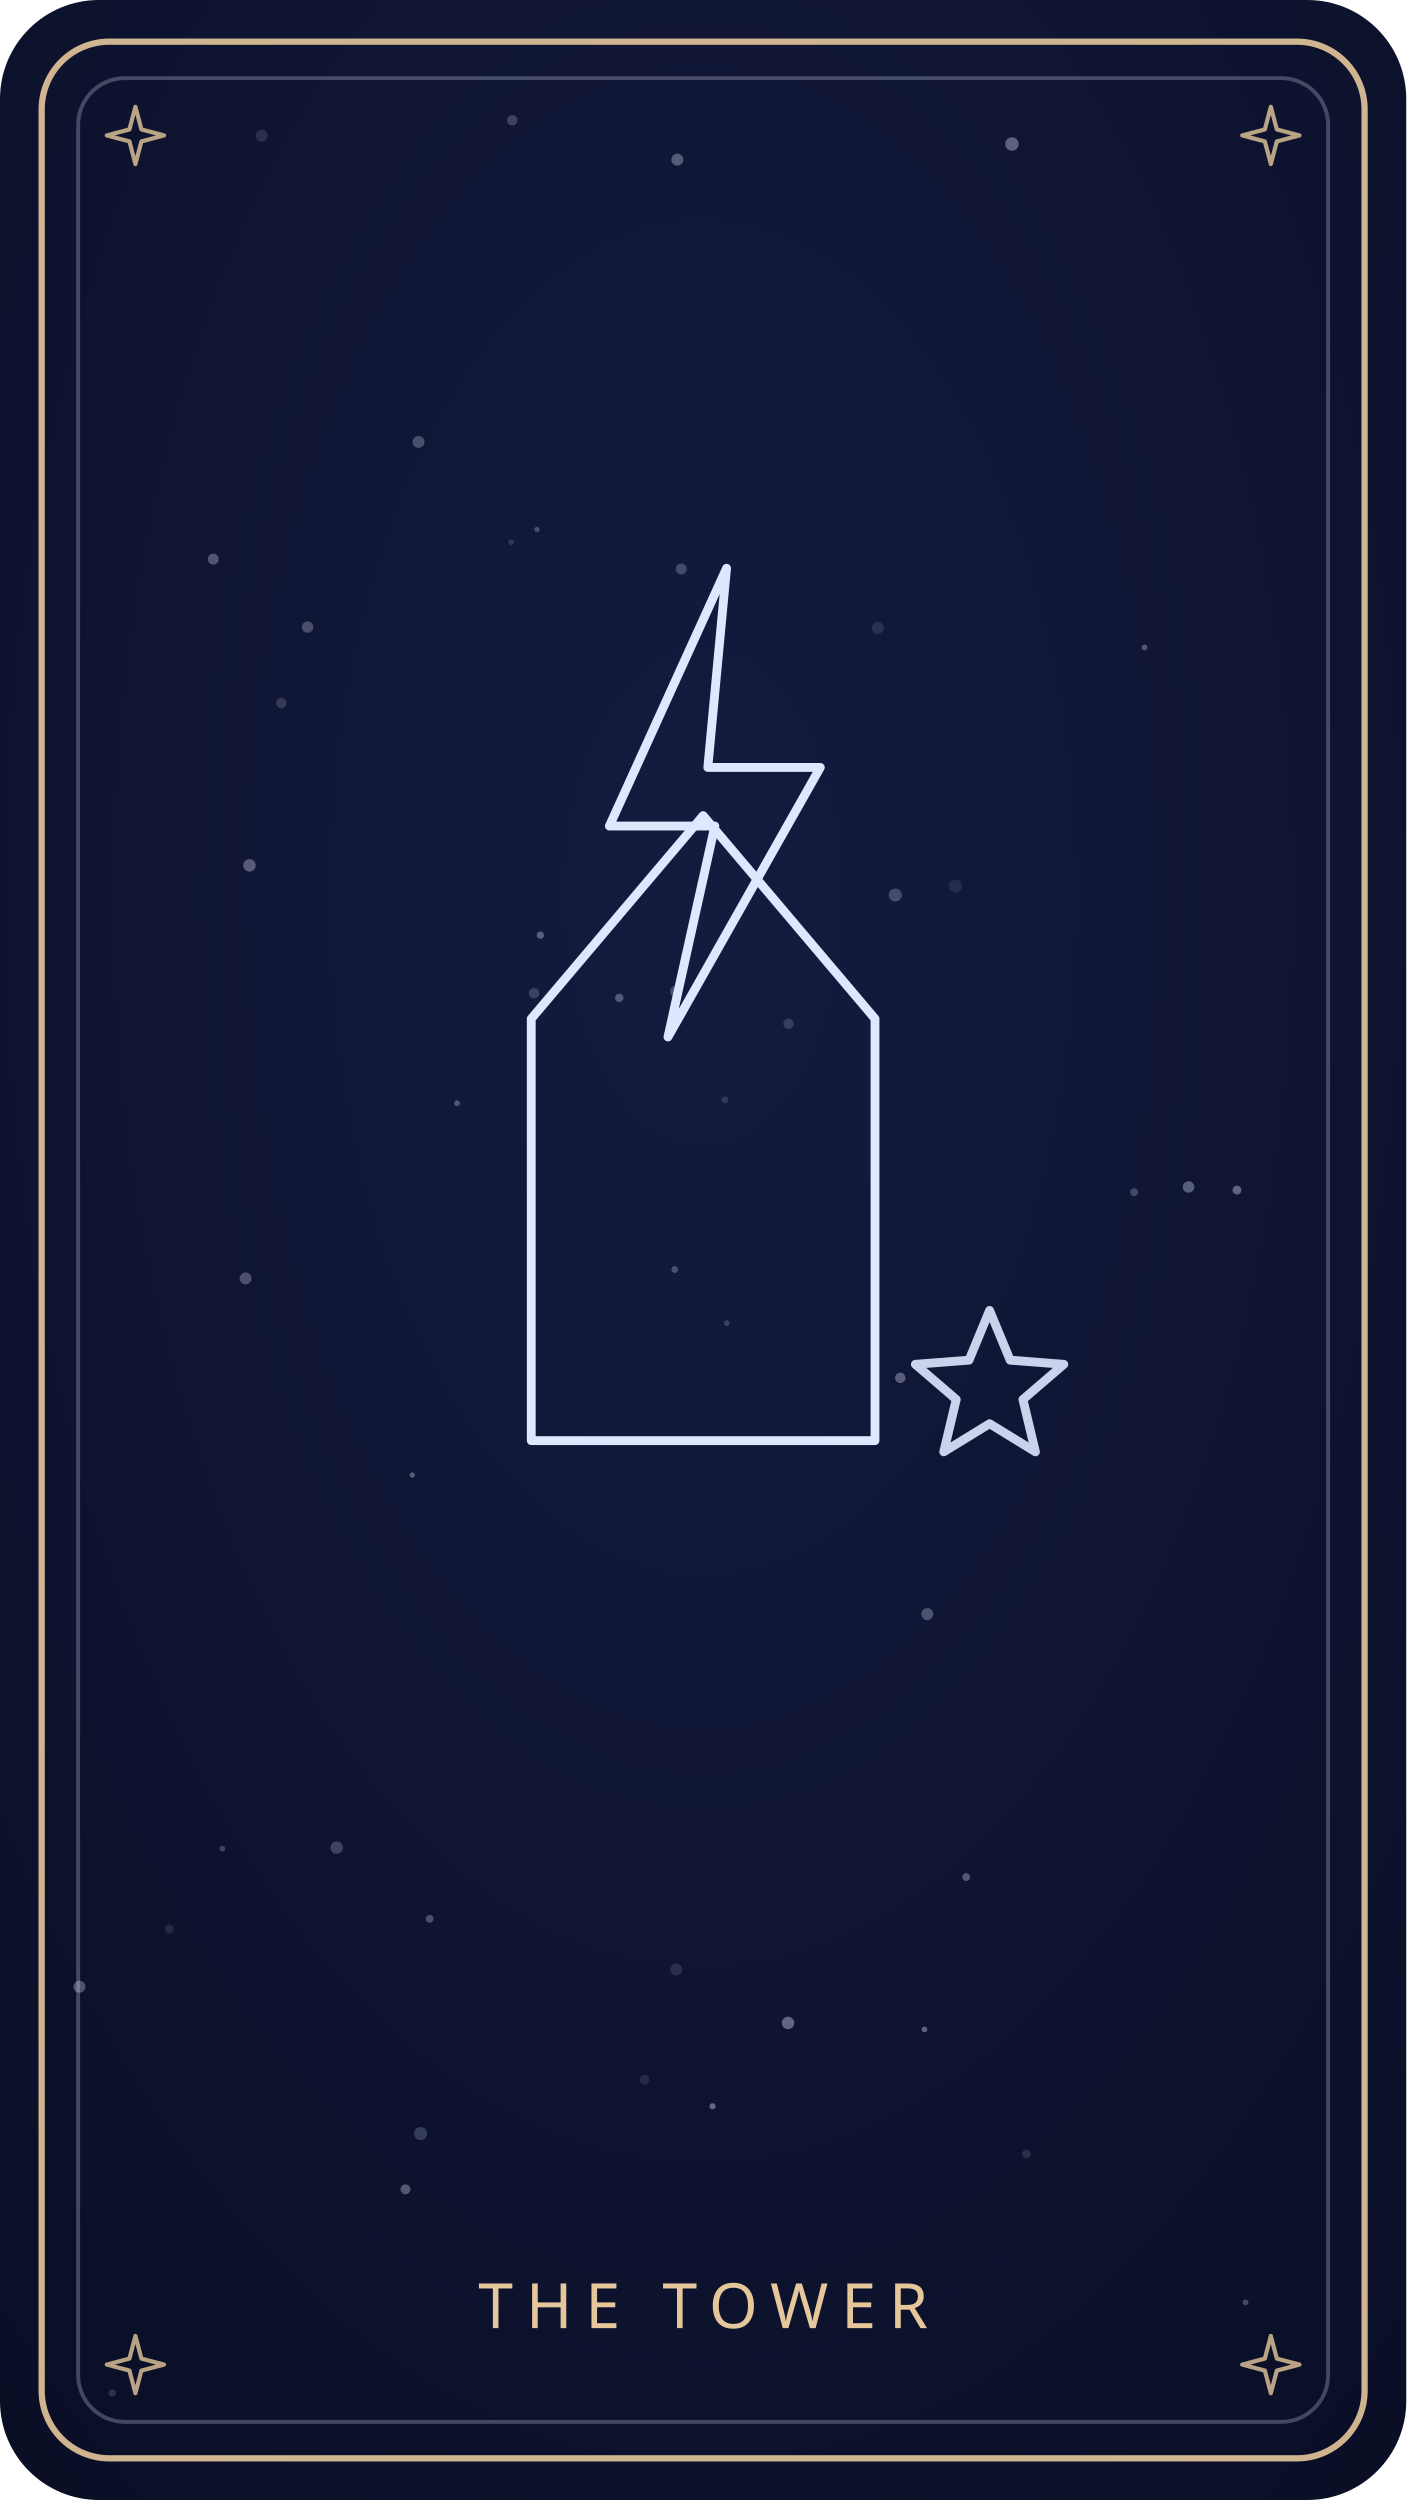
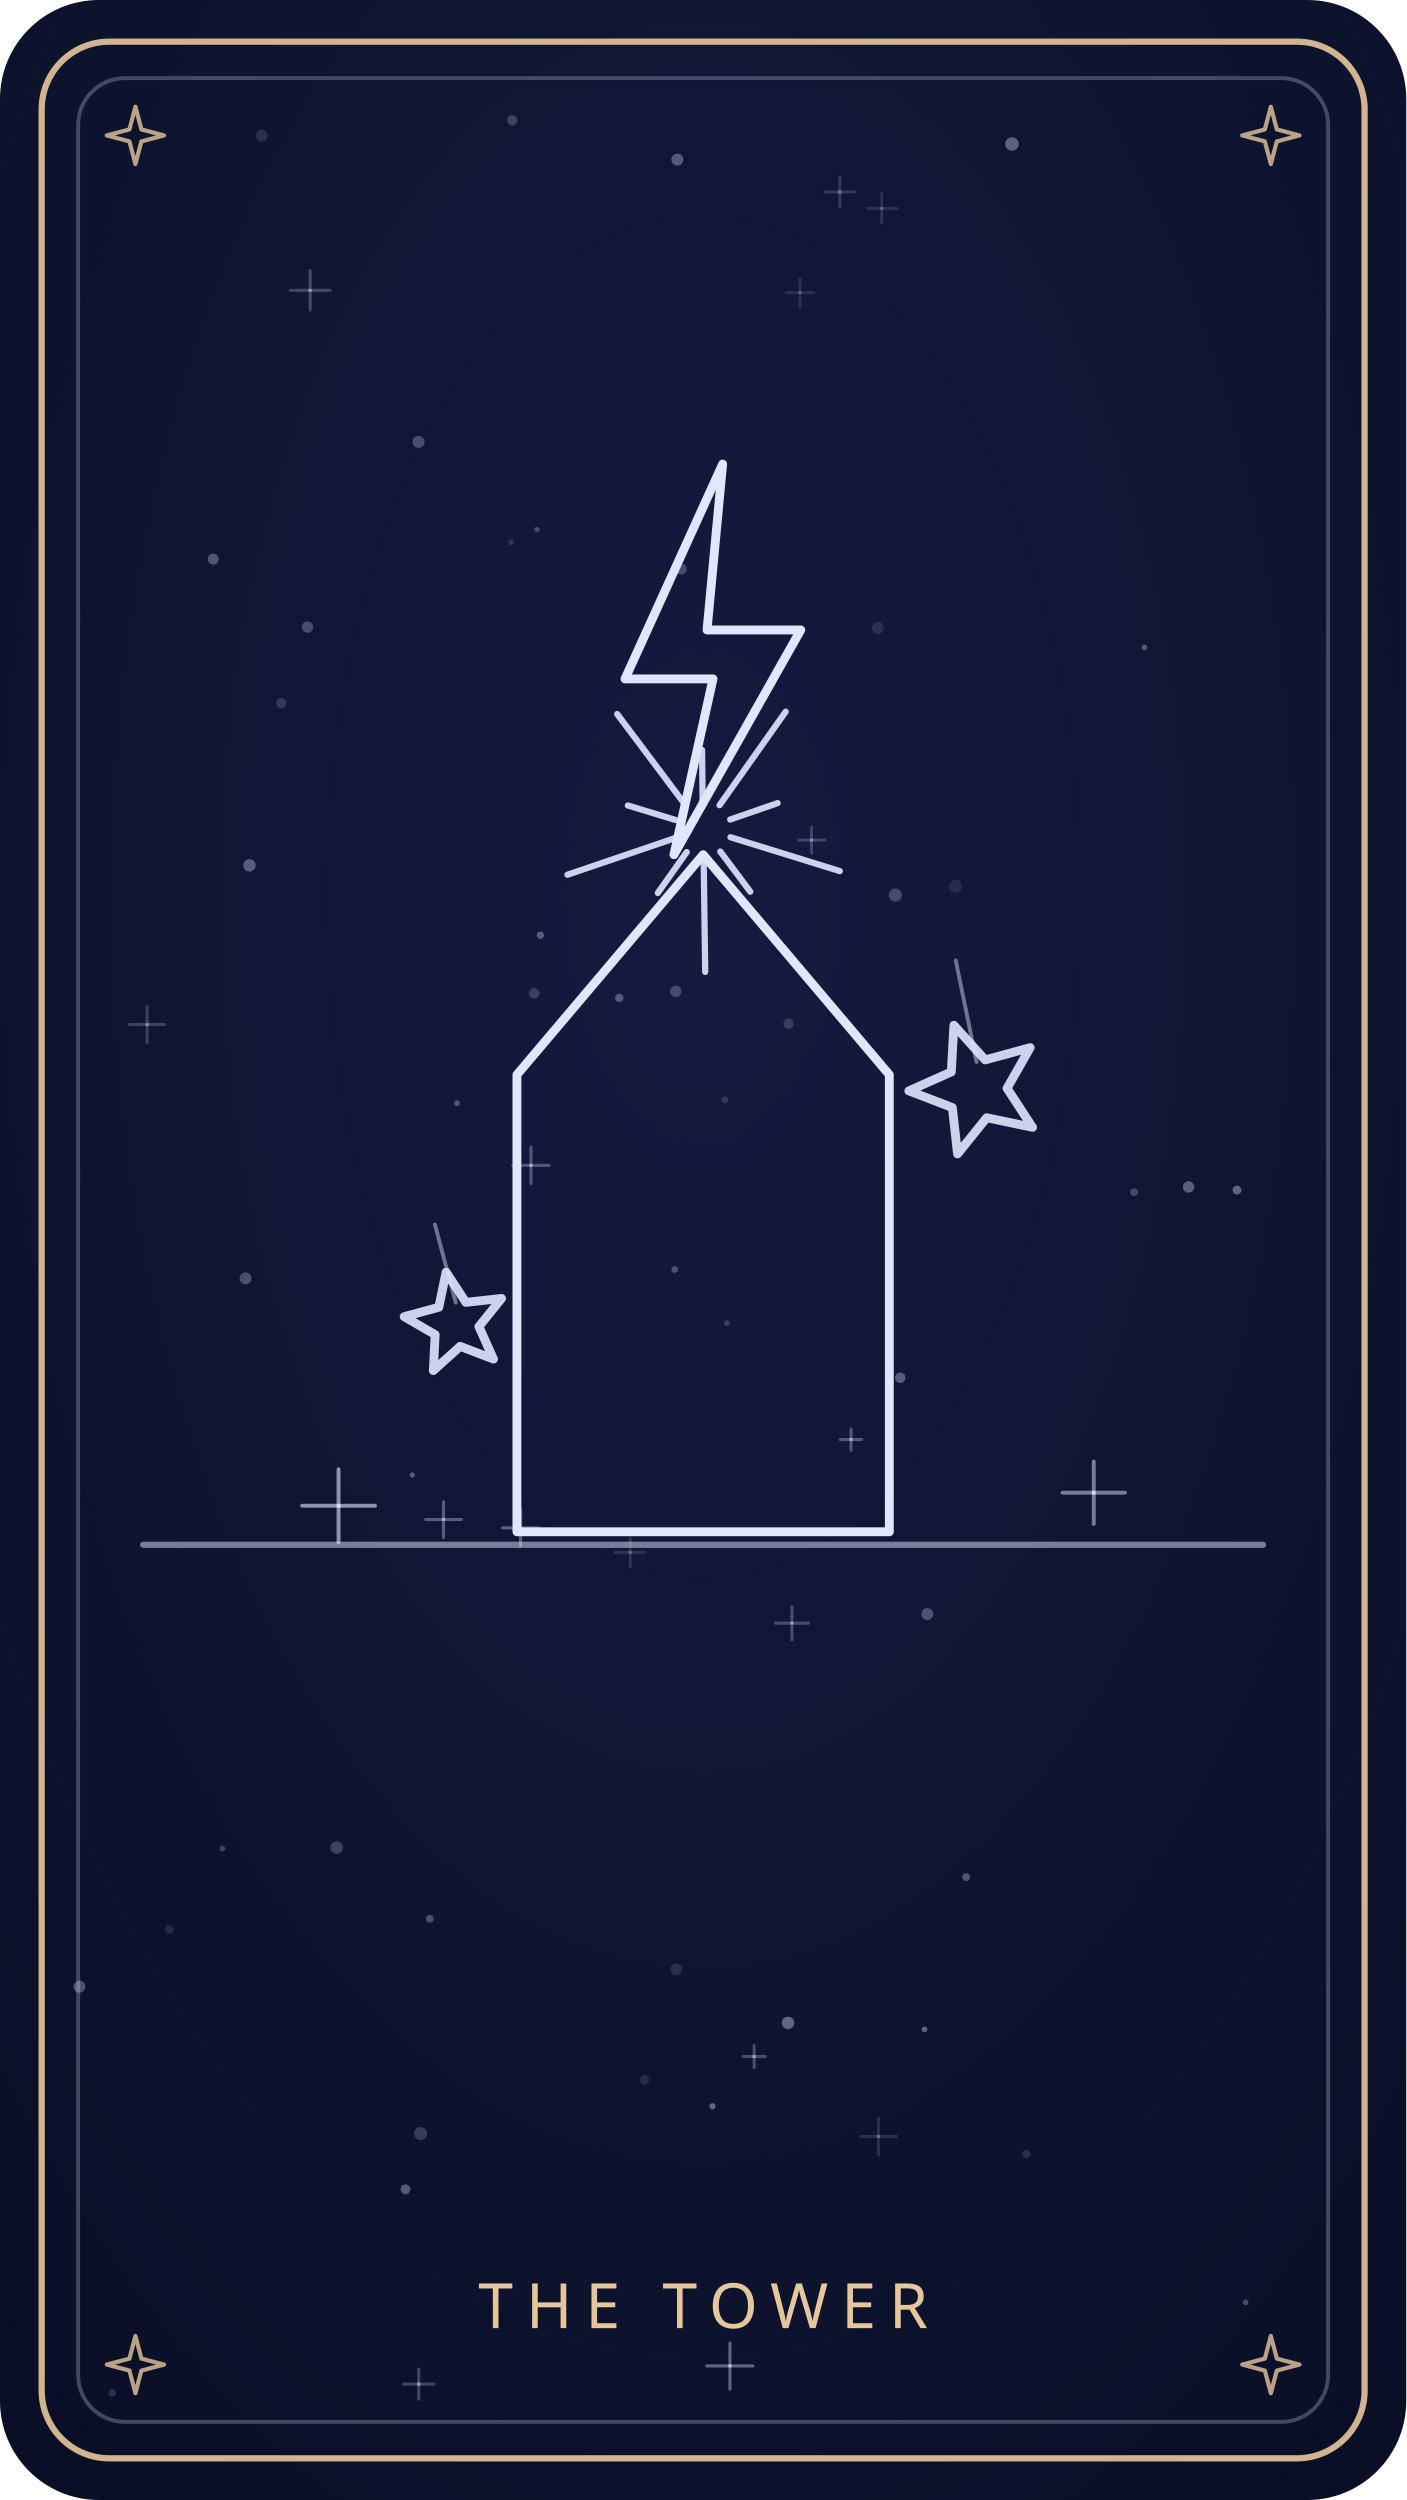
<svg xmlns="http://www.w3.org/2000/svg" viewBox="0 0 540 960" width="540" height="960">
  <defs>
    <radialGradient id="bg" cx="50%" cy="36%" r="85%">
      <stop offset="0%" stop-color="#141b3f" />
      <stop offset="100%" stop-color="#090e24" />
    </radialGradient>
  </defs>
  <rect x="0" y="0" width="540" height="960" rx="38" fill="url(#bg)" />
  <circle cx="205.1" cy="381.4" r="2.0" fill="#dfe7ff" stroke="none" fill-opacity="0.20" />
  <circle cx="343.8" cy="343.7" r="2.5" fill="#dfe7ff" stroke="none" fill-opacity="0.25" />
  <circle cx="259.1" cy="487.5" r="1.3" fill="#dfe7ff" stroke="none" fill-opacity="0.28" />
-   <line x1="311.6" y1="322.6" x2="316.6" y2="322.6" w="1.2" color="#dfe7ff" op="0.208" />
-   <line x1="311.6" y1="322.6" x2="311.6" y2="327.6" w="1.2" color="#dfe7ff" op="0.208" />
-   <line x1="311.6" y1="322.6" x2="306.6" y2="322.6" w="1.2" color="#dfe7ff" op="0.208" />
-   <line x1="311.6" y1="322.6" x2="311.6" y2="317.7" w="1.2" color="#dfe7ff" op="0.208" />
-   <line x1="170.3" y1="583.5" x2="177.2" y2="583.5" w="1.2" color="#dfe7ff" op="0.344" />
-   <line x1="170.3" y1="583.5" x2="170.3" y2="590.4" w="1.2" color="#dfe7ff" op="0.344" />
-   <line x1="170.3" y1="583.5" x2="163.5" y2="583.5" w="1.2" color="#dfe7ff" op="0.344" />
-   <line x1="170.3" y1="583.5" x2="170.3" y2="576.7" w="1.2" color="#dfe7ff" op="0.344" />
+   <line x1="311.6" y1="322.6" x2="316.6" y2="322.6" fill="none" stroke="#dfe7ff" stroke-width="1.2" stroke-linecap="round" stroke-linejoin="round" stroke-opacity="0.21" />
+   <line x1="311.6" y1="322.6" x2="311.6" y2="327.6" fill="none" stroke="#dfe7ff" stroke-width="1.2" stroke-linecap="round" stroke-linejoin="round" stroke-opacity="0.21" />
+   <line x1="311.6" y1="322.6" x2="306.6" y2="322.6" fill="none" stroke="#dfe7ff" stroke-width="1.2" stroke-linecap="round" stroke-linejoin="round" stroke-opacity="0.21" />
+   <line x1="311.6" y1="322.6" x2="311.6" y2="317.7" fill="none" stroke="#dfe7ff" stroke-width="1.2" stroke-linecap="round" stroke-linejoin="round" stroke-opacity="0.21" />
+   <line x1="170.3" y1="583.5" x2="177.2" y2="583.5" fill="none" stroke="#dfe7ff" stroke-width="1.2" stroke-linecap="round" stroke-linejoin="round" stroke-opacity="0.34" />
+   <line x1="170.3" y1="583.5" x2="170.3" y2="590.4" fill="none" stroke="#dfe7ff" stroke-width="1.2" stroke-linecap="round" stroke-linejoin="round" stroke-opacity="0.34" />
+   <line x1="170.3" y1="583.5" x2="163.5" y2="583.5" fill="none" stroke="#dfe7ff" stroke-width="1.2" stroke-linecap="round" stroke-linejoin="round" stroke-opacity="0.34" />
+   <line x1="170.3" y1="583.5" x2="170.3" y2="576.7" fill="none" stroke="#dfe7ff" stroke-width="1.2" stroke-linecap="round" stroke-linejoin="round" stroke-opacity="0.34" />
  <circle cx="118.1" cy="240.8" r="2.2" fill="#dfe7ff" stroke="none" fill-opacity="0.27" />
  <circle cx="95.8" cy="332.3" r="2.4" fill="#dfe7ff" stroke="none" fill-opacity="0.34" />
-   <line x1="289.6" y1="789.7" x2="293.8" y2="789.7" w="1.2" color="#dfe7ff" op="0.275" />
-   <line x1="289.6" y1="789.7" x2="289.6" y2="793.9" w="1.2" color="#dfe7ff" op="0.275" />
-   <line x1="289.6" y1="789.7" x2="285.4" y2="789.7" w="1.2" color="#dfe7ff" op="0.275" />
-   <line x1="289.6" y1="789.7" x2="289.6" y2="785.5" w="1.2" color="#dfe7ff" op="0.275" />
-   <line x1="307.2" y1="112.4" x2="312.5" y2="112.4" w="1.2" color="#dfe7ff" op="0.122" />
-   <line x1="307.2" y1="112.4" x2="307.2" y2="117.8" w="1.2" color="#dfe7ff" op="0.122" />
-   <line x1="307.2" y1="112.4" x2="301.9" y2="112.4" w="1.2" color="#dfe7ff" op="0.122" />
-   <line x1="307.2" y1="112.4" x2="307.2" y2="107.1" w="1.2" color="#dfe7ff" op="0.122" />
+   <line x1="289.6" y1="789.7" x2="293.8" y2="789.7" fill="none" stroke="#dfe7ff" stroke-width="1.2" stroke-linecap="round" stroke-linejoin="round" stroke-opacity="0.28" />
+   <line x1="289.6" y1="789.7" x2="289.6" y2="793.9" fill="none" stroke="#dfe7ff" stroke-width="1.2" stroke-linecap="round" stroke-linejoin="round" stroke-opacity="0.28" />
+   <line x1="289.6" y1="789.7" x2="285.4" y2="789.7" fill="none" stroke="#dfe7ff" stroke-width="1.2" stroke-linecap="round" stroke-linejoin="round" stroke-opacity="0.28" />
+   <line x1="289.6" y1="789.7" x2="289.6" y2="785.5" fill="none" stroke="#dfe7ff" stroke-width="1.2" stroke-linecap="round" stroke-linejoin="round" stroke-opacity="0.28" />
+   <line x1="307.2" y1="112.4" x2="312.5" y2="112.4" fill="none" stroke="#dfe7ff" stroke-width="1.2" stroke-linecap="round" stroke-linejoin="round" stroke-opacity="0.12" />
+   <line x1="307.2" y1="112.4" x2="307.2" y2="117.8" fill="none" stroke="#dfe7ff" stroke-width="1.2" stroke-linecap="round" stroke-linejoin="round" stroke-opacity="0.12" />
+   <line x1="307.2" y1="112.4" x2="301.9" y2="112.4" fill="none" stroke="#dfe7ff" stroke-width="1.2" stroke-linecap="round" stroke-linejoin="round" stroke-opacity="0.12" />
+   <line x1="307.2" y1="112.4" x2="307.2" y2="107.1" fill="none" stroke="#dfe7ff" stroke-width="1.2" stroke-linecap="round" stroke-linejoin="round" stroke-opacity="0.12" />
  <circle cx="278.4" cy="422.3" r="1.3" fill="#dfe7ff" stroke="none" fill-opacity="0.15" />
  <circle cx="388.6" cy="55.3" r="2.6" fill="#dfe7ff" stroke="none" fill-opacity="0.37" />
  <circle cx="259.7" cy="756.3" r="2.3" fill="#dfe7ff" stroke="none" fill-opacity="0.13" />
  <circle cx="475.0" cy="457.0" r="1.7" fill="#dfe7ff" stroke="none" fill-opacity="0.38" />
  <circle cx="175.5" cy="423.6" r="1.1" fill="#dfe7ff" stroke="none" fill-opacity="0.31" />
  <circle cx="435.5" cy="457.8" r="1.5" fill="#dfe7ff" stroke="none" fill-opacity="0.25" />
-   <line x1="160.8" y1="915.5" x2="166.6" y2="915.5" w="1.2" color="#dfe7ff" op="0.247" />
-   <line x1="160.8" y1="915.5" x2="160.8" y2="921.3" w="1.2" color="#dfe7ff" op="0.247" />
-   <line x1="160.8" y1="915.5" x2="155.0" y2="915.5" w="1.2" color="#dfe7ff" op="0.247" />
-   <line x1="160.8" y1="915.5" x2="160.8" y2="909.7" w="1.2" color="#dfe7ff" op="0.247" />
+   <line x1="160.8" y1="915.5" x2="166.6" y2="915.5" fill="none" stroke="#dfe7ff" stroke-width="1.2" stroke-linecap="round" stroke-linejoin="round" stroke-opacity="0.25" />
+   <line x1="160.8" y1="915.5" x2="160.8" y2="921.3" fill="none" stroke="#dfe7ff" stroke-width="1.2" stroke-linecap="round" stroke-linejoin="round" stroke-opacity="0.25" />
+   <line x1="160.8" y1="915.5" x2="155.0" y2="915.5" fill="none" stroke="#dfe7ff" stroke-width="1.2" stroke-linecap="round" stroke-linejoin="round" stroke-opacity="0.25" />
+   <line x1="160.8" y1="915.5" x2="160.8" y2="909.7" fill="none" stroke="#dfe7ff" stroke-width="1.2" stroke-linecap="round" stroke-linejoin="round" stroke-opacity="0.25" />
  <circle cx="94.3" cy="490.9" r="2.3" fill="#dfe7ff" stroke="none" fill-opacity="0.28" />
-   <line x1="338.6" y1="80.0" x2="344.3" y2="80.0" w="1.2" color="#dfe7ff" op="0.13" />
-   <line x1="338.6" y1="80.0" x2="338.6" y2="85.7" w="1.2" color="#dfe7ff" op="0.13" />
-   <line x1="338.6" y1="80.0" x2="333.0" y2="80.0" w="1.2" color="#dfe7ff" op="0.13" />
-   <line x1="338.6" y1="80.0" x2="338.6" y2="74.4" w="1.2" color="#dfe7ff" op="0.13" />
+   <line x1="338.6" y1="80.0" x2="344.3" y2="80.0" fill="none" stroke="#dfe7ff" stroke-width="1.2" stroke-linecap="round" stroke-linejoin="round" stroke-opacity="0.13" />
+   <line x1="338.6" y1="80.0" x2="338.6" y2="85.7" fill="none" stroke="#dfe7ff" stroke-width="1.2" stroke-linecap="round" stroke-linejoin="round" stroke-opacity="0.13" />
+   <line x1="338.6" y1="80.0" x2="333.0" y2="80.0" fill="none" stroke="#dfe7ff" stroke-width="1.2" stroke-linecap="round" stroke-linejoin="round" stroke-opacity="0.13" />
+   <line x1="338.6" y1="80.0" x2="338.6" y2="74.4" fill="none" stroke="#dfe7ff" stroke-width="1.2" stroke-linecap="round" stroke-linejoin="round" stroke-opacity="0.13" />
  <circle cx="356.1" cy="619.8" r="2.3" fill="#dfe7ff" stroke="none" fill-opacity="0.29" />
-   <line x1="337.3" y1="820.4" x2="344.3" y2="820.4" w="1.2" color="#dfe7ff" op="0.139" />
-   <line x1="337.3" y1="820.4" x2="337.3" y2="827.3" w="1.2" color="#dfe7ff" op="0.139" />
-   <line x1="337.3" y1="820.4" x2="330.4" y2="820.4" w="1.2" color="#dfe7ff" op="0.139" />
-   <line x1="337.3" y1="820.4" x2="337.3" y2="813.5" w="1.2" color="#dfe7ff" op="0.139" />
+   <line x1="337.3" y1="820.4" x2="344.3" y2="820.4" fill="none" stroke="#dfe7ff" stroke-width="1.2" stroke-linecap="round" stroke-linejoin="round" stroke-opacity="0.14" />
+   <line x1="337.3" y1="820.4" x2="337.3" y2="827.3" fill="none" stroke="#dfe7ff" stroke-width="1.2" stroke-linecap="round" stroke-linejoin="round" stroke-opacity="0.14" />
+   <line x1="337.3" y1="820.4" x2="330.4" y2="820.4" fill="none" stroke="#dfe7ff" stroke-width="1.2" stroke-linecap="round" stroke-linejoin="round" stroke-opacity="0.14" />
+   <line x1="337.3" y1="820.4" x2="337.3" y2="813.5" fill="none" stroke="#dfe7ff" stroke-width="1.2" stroke-linecap="round" stroke-linejoin="round" stroke-opacity="0.14" />
  <circle cx="161.5" cy="819.3" r="2.5" fill="#dfe7ff" stroke="none" fill-opacity="0.20" />
  <circle cx="196.3" cy="208.2" r="1.1" fill="#dfe7ff" stroke="none" fill-opacity="0.15" />
-   <line x1="56.5" y1="393.4" x2="63.3" y2="393.4" w="1.2" color="#dfe7ff" op="0.215" />
-   <line x1="56.5" y1="393.4" x2="56.5" y2="400.2" w="1.2" color="#dfe7ff" op="0.215" />
-   <line x1="56.5" y1="393.4" x2="49.7" y2="393.4" w="1.2" color="#dfe7ff" op="0.215" />
-   <line x1="56.5" y1="393.4" x2="56.5" y2="386.5" w="1.2" color="#dfe7ff" op="0.215" />
+   <line x1="56.5" y1="393.4" x2="63.3" y2="393.4" fill="none" stroke="#dfe7ff" stroke-width="1.2" stroke-linecap="round" stroke-linejoin="round" stroke-opacity="0.21" />
+   <line x1="56.5" y1="393.4" x2="56.5" y2="400.2" fill="none" stroke="#dfe7ff" stroke-width="1.2" stroke-linecap="round" stroke-linejoin="round" stroke-opacity="0.21" />
+   <line x1="56.5" y1="393.4" x2="49.7" y2="393.4" fill="none" stroke="#dfe7ff" stroke-width="1.2" stroke-linecap="round" stroke-linejoin="round" stroke-opacity="0.21" />
+   <line x1="56.5" y1="393.4" x2="56.5" y2="386.5" fill="none" stroke="#dfe7ff" stroke-width="1.2" stroke-linecap="round" stroke-linejoin="round" stroke-opacity="0.21" />
  <circle cx="279.1" cy="508.1" r="1.1" fill="#dfe7ff" stroke="none" fill-opacity="0.20" />
  <circle cx="456.4" cy="455.8" r="2.2" fill="#dfe7ff" stroke="none" fill-opacity="0.35" />
  <circle cx="65.0" cy="740.8" r="1.7" fill="#dfe7ff" stroke="none" fill-opacity="0.11" />
  <circle cx="366.9" cy="340.3" r="2.5" fill="#dfe7ff" stroke="none" fill-opacity="0.10" />
  <circle cx="160.7" cy="169.7" r="2.3" fill="#dfe7ff" stroke="none" fill-opacity="0.27" />
-   <line x1="322.5" y1="73.7" x2="328.2" y2="73.7" w="1.2" color="#dfe7ff" op="0.168" />
-   <line x1="322.5" y1="73.7" x2="322.5" y2="79.4" w="1.2" color="#dfe7ff" op="0.168" />
-   <line x1="322.5" y1="73.7" x2="316.8" y2="73.7" w="1.2" color="#dfe7ff" op="0.168" />
-   <line x1="322.5" y1="73.7" x2="322.5" y2="68.0" w="1.2" color="#dfe7ff" op="0.168" />
+   <line x1="322.5" y1="73.7" x2="328.2" y2="73.7" fill="none" stroke="#dfe7ff" stroke-width="1.2" stroke-linecap="round" stroke-linejoin="round" stroke-opacity="0.17" />
+   <line x1="322.5" y1="73.7" x2="322.5" y2="79.4" fill="none" stroke="#dfe7ff" stroke-width="1.2" stroke-linecap="round" stroke-linejoin="round" stroke-opacity="0.17" />
+   <line x1="322.5" y1="73.7" x2="316.8" y2="73.7" fill="none" stroke="#dfe7ff" stroke-width="1.2" stroke-linecap="round" stroke-linejoin="round" stroke-opacity="0.17" />
+   <line x1="322.5" y1="73.7" x2="322.5" y2="68.0" fill="none" stroke="#dfe7ff" stroke-width="1.2" stroke-linecap="round" stroke-linejoin="round" stroke-opacity="0.17" />
  <circle cx="165.0" cy="736.8" r="1.5" fill="#dfe7ff" stroke="none" fill-opacity="0.29" />
  <circle cx="259.5" cy="380.7" r="2.2" fill="#dfe7ff" stroke="none" fill-opacity="0.25" />
  <circle cx="260.1" cy="61.3" r="2.3" fill="#dfe7ff" stroke="none" fill-opacity="0.33" />
  <circle cx="206.2" cy="203.3" r="1.0" fill="#dfe7ff" stroke="none" fill-opacity="0.27" />
-   <line x1="304.1" y1="623.3" x2="310.5" y2="623.3" w="1.2" color="#dfe7ff" op="0.258" />
-   <line x1="304.1" y1="623.3" x2="304.1" y2="629.7" w="1.2" color="#dfe7ff" op="0.258" />
-   <line x1="304.1" y1="623.3" x2="297.8" y2="623.3" w="1.2" color="#dfe7ff" op="0.258" />
-   <line x1="304.1" y1="623.3" x2="304.1" y2="617.0" w="1.2" color="#dfe7ff" op="0.258" />
+   <line x1="304.1" y1="623.3" x2="310.5" y2="623.3" fill="none" stroke="#dfe7ff" stroke-width="1.2" stroke-linecap="round" stroke-linejoin="round" stroke-opacity="0.26" />
+   <line x1="304.1" y1="623.3" x2="304.1" y2="629.7" fill="none" stroke="#dfe7ff" stroke-width="1.2" stroke-linecap="round" stroke-linejoin="round" stroke-opacity="0.26" />
+   <line x1="304.1" y1="623.3" x2="297.8" y2="623.3" fill="none" stroke="#dfe7ff" stroke-width="1.2" stroke-linecap="round" stroke-linejoin="round" stroke-opacity="0.26" />
+   <line x1="304.1" y1="623.3" x2="304.1" y2="617.0" fill="none" stroke="#dfe7ff" stroke-width="1.2" stroke-linecap="round" stroke-linejoin="round" stroke-opacity="0.26" />
  <circle cx="43.1" cy="918.9" r="1.4" fill="#dfe7ff" stroke="none" fill-opacity="0.16" />
-   <line x1="119.1" y1="111.5" x2="126.7" y2="111.5" w="1.2" color="#dfe7ff" op="0.247" />
-   <line x1="119.1" y1="111.5" x2="119.1" y2="119.1" w="1.2" color="#dfe7ff" op="0.247" />
-   <line x1="119.1" y1="111.5" x2="111.5" y2="111.5" w="1.2" color="#dfe7ff" op="0.247" />
-   <line x1="119.1" y1="111.5" x2="119.1" y2="103.9" w="1.2" color="#dfe7ff" op="0.247" />
+   <line x1="119.1" y1="111.5" x2="126.7" y2="111.5" fill="none" stroke="#dfe7ff" stroke-width="1.2" stroke-linecap="round" stroke-linejoin="round" stroke-opacity="0.25" />
+   <line x1="119.1" y1="111.5" x2="119.1" y2="119.1" fill="none" stroke="#dfe7ff" stroke-width="1.2" stroke-linecap="round" stroke-linejoin="round" stroke-opacity="0.25" />
+   <line x1="119.1" y1="111.5" x2="111.5" y2="111.5" fill="none" stroke="#dfe7ff" stroke-width="1.2" stroke-linecap="round" stroke-linejoin="round" stroke-opacity="0.25" />
+   <line x1="119.1" y1="111.5" x2="119.1" y2="103.9" fill="none" stroke="#dfe7ff" stroke-width="1.2" stroke-linecap="round" stroke-linejoin="round" stroke-opacity="0.25" />
  <circle cx="30.5" cy="762.9" r="2.3" fill="#dfe7ff" stroke="none" fill-opacity="0.31" />
  <circle cx="478.3" cy="884.1" r="1.1" fill="#dfe7ff" stroke="none" fill-opacity="0.28" />
  <circle cx="85.4" cy="709.9" r="1.1" fill="#dfe7ff" stroke="none" fill-opacity="0.23" />
  <circle cx="100.5" cy="52.1" r="2.3" fill="#dfe7ff" stroke="none" fill-opacity="0.13" />
  <circle cx="345.7" cy="529.1" r="2.0" fill="#dfe7ff" stroke="none" fill-opacity="0.34" />
  <circle cx="81.9" cy="214.7" r="2.1" fill="#dfe7ff" stroke="none" fill-opacity="0.31" />
  <circle cx="439.5" cy="248.6" r="1.1" fill="#dfe7ff" stroke="none" fill-opacity="0.32" />
  <circle cx="247.5" cy="798.6" r="1.9" fill="#dfe7ff" stroke="none" fill-opacity="0.11" />
  <circle cx="371.0" cy="720.8" r="1.5" fill="#dfe7ff" stroke="none" fill-opacity="0.32" />
  <circle cx="302.6" cy="776.8" r="2.4" fill="#dfe7ff" stroke="none" fill-opacity="0.39" />
  <circle cx="337.1" cy="241.1" r="2.3" fill="#dfe7ff" stroke="none" fill-opacity="0.12" />
  <circle cx="394.1" cy="827.1" r="1.6" fill="#dfe7ff" stroke="none" fill-opacity="0.14" />
  <circle cx="207.5" cy="359.1" r="1.4" fill="#dfe7ff" stroke="none" fill-opacity="0.34" />
  <circle cx="108.0" cy="270.0" r="2.0" fill="#dfe7ff" stroke="none" fill-opacity="0.17" />
-   <line x1="280.3" y1="908.5" x2="289.1" y2="908.5" w="1.2" color="#dfe7ff" op="0.385" />
-   <line x1="280.3" y1="908.5" x2="280.3" y2="917.4" w="1.2" color="#dfe7ff" op="0.385" />
-   <line x1="280.3" y1="908.5" x2="271.4" y2="908.5" w="1.2" color="#dfe7ff" op="0.385" />
-   <line x1="280.3" y1="908.5" x2="280.3" y2="899.7" w="1.2" color="#dfe7ff" op="0.385" />
+   <line x1="280.3" y1="908.5" x2="289.1" y2="908.5" fill="none" stroke="#dfe7ff" stroke-width="1.2" stroke-linecap="round" stroke-linejoin="round" stroke-opacity="0.39" />
+   <line x1="280.3" y1="908.5" x2="280.3" y2="917.4" fill="none" stroke="#dfe7ff" stroke-width="1.2" stroke-linecap="round" stroke-linejoin="round" stroke-opacity="0.39" />
+   <line x1="280.3" y1="908.5" x2="271.4" y2="908.5" fill="none" stroke="#dfe7ff" stroke-width="1.2" stroke-linecap="round" stroke-linejoin="round" stroke-opacity="0.39" />
+   <line x1="280.3" y1="908.5" x2="280.3" y2="899.7" fill="none" stroke="#dfe7ff" stroke-width="1.2" stroke-linecap="round" stroke-linejoin="round" stroke-opacity="0.39" />
  <circle cx="129.3" cy="709.5" r="2.4" fill="#dfe7ff" stroke="none" fill-opacity="0.23" />
-   <line x1="199.9" y1="586.7" x2="206.8" y2="586.7" w="1.2" color="#dfe7ff" op="0.36" />
-   <line x1="199.9" y1="586.7" x2="199.9" y2="593.6" w="1.2" color="#dfe7ff" op="0.36" />
-   <line x1="199.9" y1="586.7" x2="193.0" y2="586.7" w="1.2" color="#dfe7ff" op="0.36" />
-   <line x1="199.9" y1="586.7" x2="199.9" y2="579.8" w="1.2" color="#dfe7ff" op="0.36" />
+   <line x1="199.9" y1="586.7" x2="206.8" y2="586.7" fill="none" stroke="#dfe7ff" stroke-width="1.2" stroke-linecap="round" stroke-linejoin="round" stroke-opacity="0.36" />
+   <line x1="199.9" y1="586.7" x2="199.9" y2="593.6" fill="none" stroke="#dfe7ff" stroke-width="1.2" stroke-linecap="round" stroke-linejoin="round" stroke-opacity="0.36" />
+   <line x1="199.9" y1="586.7" x2="193.0" y2="586.7" fill="none" stroke="#dfe7ff" stroke-width="1.2" stroke-linecap="round" stroke-linejoin="round" stroke-opacity="0.36" />
+   <line x1="199.9" y1="586.7" x2="199.9" y2="579.8" fill="none" stroke="#dfe7ff" stroke-width="1.2" stroke-linecap="round" stroke-linejoin="round" stroke-opacity="0.36" />
  <circle cx="261.6" cy="218.5" r="2.1" fill="#dfe7ff" stroke="none" fill-opacity="0.25" />
  <circle cx="355.0" cy="779.3" r="1.1" fill="#dfe7ff" stroke="none" fill-opacity="0.37" />
-   <line x1="242.0" y1="596.1" x2="247.6" y2="596.1" w="1.2" color="#dfe7ff" op="0.128" />
-   <line x1="242.0" y1="596.1" x2="242.0" y2="601.8" w="1.2" color="#dfe7ff" op="0.128" />
-   <line x1="242.0" y1="596.1" x2="236.3" y2="596.1" w="1.2" color="#dfe7ff" op="0.128" />
-   <line x1="242.0" y1="596.1" x2="242.0" y2="590.5" w="1.2" color="#dfe7ff" op="0.128" />
+   <line x1="242.0" y1="596.1" x2="247.6" y2="596.1" fill="none" stroke="#dfe7ff" stroke-width="1.2" stroke-linecap="round" stroke-linejoin="round" stroke-opacity="0.13" />
+   <line x1="242.0" y1="596.1" x2="242.0" y2="601.8" fill="none" stroke="#dfe7ff" stroke-width="1.2" stroke-linecap="round" stroke-linejoin="round" stroke-opacity="0.13" />
+   <line x1="242.0" y1="596.1" x2="236.3" y2="596.1" fill="none" stroke="#dfe7ff" stroke-width="1.2" stroke-linecap="round" stroke-linejoin="round" stroke-opacity="0.13" />
+   <line x1="242.0" y1="596.1" x2="242.0" y2="590.5" fill="none" stroke="#dfe7ff" stroke-width="1.2" stroke-linecap="round" stroke-linejoin="round" stroke-opacity="0.13" />
  <circle cx="196.7" cy="46.2" r="2.0" fill="#dfe7ff" stroke="none" fill-opacity="0.22" />
  <circle cx="302.8" cy="393.1" r="2.0" fill="#dfe7ff" stroke="none" fill-opacity="0.17" />
-   <line x1="203.9" y1="447.5" x2="210.8" y2="447.5" w="1.2" color="#dfe7ff" op="0.311" />
-   <line x1="203.9" y1="447.5" x2="203.9" y2="454.5" w="1.2" color="#dfe7ff" op="0.311" />
-   <line x1="203.9" y1="447.5" x2="196.9" y2="447.5" w="1.2" color="#dfe7ff" op="0.311" />
-   <line x1="203.9" y1="447.5" x2="203.9" y2="440.5" w="1.2" color="#dfe7ff" op="0.311" />
+   <line x1="203.9" y1="447.5" x2="210.8" y2="447.5" fill="none" stroke="#dfe7ff" stroke-width="1.2" stroke-linecap="round" stroke-linejoin="round" stroke-opacity="0.31" />
+   <line x1="203.9" y1="447.5" x2="203.9" y2="454.5" fill="none" stroke="#dfe7ff" stroke-width="1.2" stroke-linecap="round" stroke-linejoin="round" stroke-opacity="0.31" />
+   <line x1="203.9" y1="447.5" x2="196.9" y2="447.5" fill="none" stroke="#dfe7ff" stroke-width="1.2" stroke-linecap="round" stroke-linejoin="round" stroke-opacity="0.31" />
+   <line x1="203.9" y1="447.5" x2="203.9" y2="440.5" fill="none" stroke="#dfe7ff" stroke-width="1.2" stroke-linecap="round" stroke-linejoin="round" stroke-opacity="0.31" />
  <circle cx="273.6" cy="808.8" r="1.2" fill="#dfe7ff" stroke="none" fill-opacity="0.39" />
-   <line x1="326.8" y1="552.8" x2="330.9" y2="552.8" w="1.2" color="#dfe7ff" op="0.306" />
-   <line x1="326.8" y1="552.8" x2="326.8" y2="556.9" w="1.2" color="#dfe7ff" op="0.306" />
-   <line x1="326.8" y1="552.8" x2="322.7" y2="552.8" w="1.2" color="#dfe7ff" op="0.306" />
-   <line x1="326.8" y1="552.8" x2="326.8" y2="548.7" w="1.2" color="#dfe7ff" op="0.306" />
+   <line x1="326.8" y1="552.8" x2="330.9" y2="552.8" fill="none" stroke="#dfe7ff" stroke-width="1.2" stroke-linecap="round" stroke-linejoin="round" stroke-opacity="0.31" />
+   <line x1="326.8" y1="552.8" x2="326.8" y2="556.9" fill="none" stroke="#dfe7ff" stroke-width="1.2" stroke-linecap="round" stroke-linejoin="round" stroke-opacity="0.31" />
+   <line x1="326.8" y1="552.8" x2="322.7" y2="552.8" fill="none" stroke="#dfe7ff" stroke-width="1.2" stroke-linecap="round" stroke-linejoin="round" stroke-opacity="0.31" />
+   <line x1="326.8" y1="552.8" x2="326.8" y2="548.7" fill="none" stroke="#dfe7ff" stroke-width="1.2" stroke-linecap="round" stroke-linejoin="round" stroke-opacity="0.31" />
  <circle cx="237.8" cy="383.2" r="1.6" fill="#dfe7ff" stroke="none" fill-opacity="0.31" />
  <circle cx="155.7" cy="840.7" r="1.9" fill="#dfe7ff" stroke="none" fill-opacity="0.33" />
  <circle cx="158.3" cy="566.4" r="1.0" fill="#dfe7ff" stroke="none" fill-opacity="0.34" />
-   <path d="M 204.0 553.2 L 204.0 391.2 L 270.0 313.2 L 336.0 391.2 L 336.0 553.2 L 204.0 553.2 Z" fill="none" stroke="#dfe7ff" stroke-width="3.4" stroke-linecap="round" stroke-linejoin="round" />
-   <path d="M 279.0 218.2 L 234.0 317.2 L 274.5 317.2 L 256.5 398.2 L 315.0 294.7 L 271.8 294.7 Z" fill="none" stroke="#dfe7ff" stroke-width="3.4" stroke-linecap="round" stroke-linejoin="round" />
-   <path d="M 397.6 557.5 L 380.0 546.7 L 362.4 557.5 L 367.2 537.4 L 351.5 523.9 L 372.1 522.3 L 380.0 503.2 L 387.9 522.3 L 408.5 523.9 L 392.8 537.4 Z" fill="none" stroke="#dfe7ff" stroke-width="3.4" stroke-linecap="round" stroke-linejoin="round" stroke-opacity="0.90" />
+   <line x1="55.0" y1="593.2" x2="485.0" y2="593.2" fill="none" stroke="#dfe7ff" stroke-width="2.4" stroke-linecap="round" stroke-linejoin="round" stroke-opacity="0.50" />
+   <path d="M 198.5 588.2 L 198.5 412.7 L 270.0 328.2 L 341.5 412.7 L 341.5 588.2 L 198.5 588.2 Z" fill="none" stroke="#dfe7ff" stroke-width="3.4" stroke-linecap="round" stroke-linejoin="round" />
+   <path d="M 277.5 178.2 L 240.0 260.7 L 273.8 260.7 L 258.8 328.2 L 307.5 241.9 L 271.5 241.9 Z" fill="none" stroke="#dfe7ff" stroke-width="3.4" stroke-linecap="round" stroke-linejoin="round" />
+   <line x1="280.5" y1="321.5" x2="322.5" y2="334.5" fill="none" stroke="#dfe7ff" stroke-width="2.4" stroke-linecap="round" stroke-linejoin="round" stroke-opacity="0.90" />
+   <line x1="276.6" y1="327.0" x2="288.1" y2="342.4" fill="none" stroke="#dfe7ff" stroke-width="2.4" stroke-linecap="round" stroke-linejoin="round" stroke-opacity="0.90" />
+   <line x1="270.2" y1="329.2" x2="270.8" y2="373.2" fill="none" stroke="#dfe7ff" stroke-width="2.4" stroke-linecap="round" stroke-linejoin="round" stroke-opacity="0.90" />
+   <line x1="263.7" y1="327.2" x2="252.6" y2="342.9" fill="none" stroke="#dfe7ff" stroke-width="2.4" stroke-linecap="round" stroke-linejoin="round" stroke-opacity="0.90" />
+   <line x1="259.6" y1="321.7" x2="217.9" y2="335.9" fill="none" stroke="#dfe7ff" stroke-width="2.4" stroke-linecap="round" stroke-linejoin="round" stroke-opacity="0.90" />
+   <line x1="259.5" y1="314.9" x2="241.1" y2="309.3" fill="none" stroke="#dfe7ff" stroke-width="2.4" stroke-linecap="round" stroke-linejoin="round" stroke-opacity="0.90" />
+   <line x1="263.4" y1="309.4" x2="237.0" y2="274.2" fill="none" stroke="#dfe7ff" stroke-width="2.4" stroke-linecap="round" stroke-linejoin="round" stroke-opacity="0.90" />
+   <line x1="269.8" y1="307.2" x2="269.6" y2="288.0" fill="none" stroke="#dfe7ff" stroke-width="2.4" stroke-linecap="round" stroke-linejoin="round" stroke-opacity="0.90" />
+   <line x1="276.3" y1="309.2" x2="301.7" y2="273.3" fill="none" stroke="#dfe7ff" stroke-width="2.4" stroke-linecap="round" stroke-linejoin="round" stroke-opacity="0.90" />
+   <line x1="280.4" y1="314.7" x2="298.6" y2="308.4" fill="none" stroke="#dfe7ff" stroke-width="2.4" stroke-linecap="round" stroke-linejoin="round" stroke-opacity="0.90" />
+   <path d="M 396.5 432.9 L 378.9 429.2 L 367.7 443.1 L 365.7 425.3 L 349.0 418.9 L 365.3 411.6 L 366.3 393.7 L 378.3 407.0 L 395.6 402.3 L 386.7 417.9 Z" fill="none" stroke="#dfe7ff" stroke-width="3.4" stroke-linecap="round" stroke-linejoin="round" stroke-opacity="0.90" />
+   <line x1="375.0" y1="407.8" x2="367.0" y2="368.8" fill="none" stroke="#dfe7ff" stroke-width="1.5" stroke-linecap="round" stroke-linejoin="round" stroke-opacity="0.45" />
+   <path d="M 192.6 498.6 L 183.9 509.4 L 189.5 521.9 L 176.7 517.0 L 166.4 526.3 L 167.1 512.5 L 155.2 505.6 L 168.5 502.0 L 171.3 488.5 L 178.9 500.1 Z" fill="none" stroke="#dfe7ff" stroke-width="3.4" stroke-linecap="round" stroke-linejoin="round" stroke-opacity="0.90" />
+   <line x1="175.0" y1="500.2" x2="167.0" y2="470.2" fill="none" stroke="#dfe7ff" stroke-width="1.5" stroke-linecap="round" stroke-linejoin="round" stroke-opacity="0.45" />
+   <line x1="130.0" y1="578.2" x2="144.0" y2="578.2" fill="none" stroke="#dfe7ff" stroke-width="1.5" stroke-linecap="round" stroke-linejoin="round" stroke-opacity="0.60" />
+   <line x1="130.0" y1="578.2" x2="130.0" y2="592.2" fill="none" stroke="#dfe7ff" stroke-width="1.5" stroke-linecap="round" stroke-linejoin="round" stroke-opacity="0.60" />
+   <line x1="130.0" y1="578.2" x2="116.0" y2="578.2" fill="none" stroke="#dfe7ff" stroke-width="1.5" stroke-linecap="round" stroke-linejoin="round" stroke-opacity="0.60" />
+   <line x1="130.0" y1="578.2" x2="130.0" y2="564.2" fill="none" stroke="#dfe7ff" stroke-width="1.5" stroke-linecap="round" stroke-linejoin="round" stroke-opacity="0.60" />
+   <line x1="420.0" y1="573.2" x2="432.0" y2="573.2" fill="none" stroke="#dfe7ff" stroke-width="1.5" stroke-linecap="round" stroke-linejoin="round" stroke-opacity="0.50" />
+   <line x1="420.0" y1="573.2" x2="420.0" y2="585.2" fill="none" stroke="#dfe7ff" stroke-width="1.5" stroke-linecap="round" stroke-linejoin="round" stroke-opacity="0.50" />
+   <line x1="420.0" y1="573.2" x2="408.0" y2="573.2" fill="none" stroke="#dfe7ff" stroke-width="1.5" stroke-linecap="round" stroke-linejoin="round" stroke-opacity="0.50" />
+   <line x1="420.0" y1="573.2" x2="420.0" y2="561.2" fill="none" stroke="#dfe7ff" stroke-width="1.5" stroke-linecap="round" stroke-linejoin="round" stroke-opacity="0.50" />
  <rect x="16" y="16" width="508" height="928" rx="26" fill="none" stroke="#e6c79c" stroke-width="2.4" stroke-linecap="round" stroke-linejoin="round" stroke-opacity="0.90" />
  <rect x="30" y="30" width="480" height="900" rx="18" fill="none" stroke="#dfe7ff" stroke-width="1.5" stroke-linecap="round" stroke-linejoin="round" stroke-opacity="0.26" />
  <path d="M 52.0 41.0 L 54.3 49.7 L 63.0 52.0 L 54.3 54.3 L 52.0 63.0 L 49.7 54.3 L 41.0 52.0 L 49.7 49.7 Z" fill="none" stroke="#e6c79c" stroke-width="1.6" stroke-linecap="round" stroke-linejoin="round" stroke-opacity="0.80" />
  <path d="M 488.0 41.0 L 490.3 49.7 L 499.0 52.0 L 490.3 54.3 L 488.0 63.0 L 485.7 54.3 L 477.0 52.0 L 485.7 49.7 Z" fill="none" stroke="#e6c79c" stroke-width="1.6" stroke-linecap="round" stroke-linejoin="round" stroke-opacity="0.80" />
  <path d="M 52.0 897.0 L 54.3 905.7 L 63.0 908.0 L 54.3 910.3 L 52.0 919.0 L 49.7 910.3 L 41.0 908.0 L 49.7 905.7 Z" fill="none" stroke="#e6c79c" stroke-width="1.6" stroke-linecap="round" stroke-linejoin="round" stroke-opacity="0.80" />
  <path d="M 488.0 897.0 L 490.3 905.7 L 499.0 908.0 L 490.3 910.3 L 488.0 919.0 L 485.7 910.3 L 477.0 908.0 L 485.7 905.7 Z" fill="none" stroke="#e6c79c" stroke-width="1.6" stroke-linecap="round" stroke-linejoin="round" stroke-opacity="0.80" />
  <text x="270" y="894" text-anchor="middle" fill="#e6c79c" font-family="'Avenir Next', system-ui, sans-serif" font-size="24" letter-spacing="5" font-weight="500">THE TOWER</text>
</svg>
